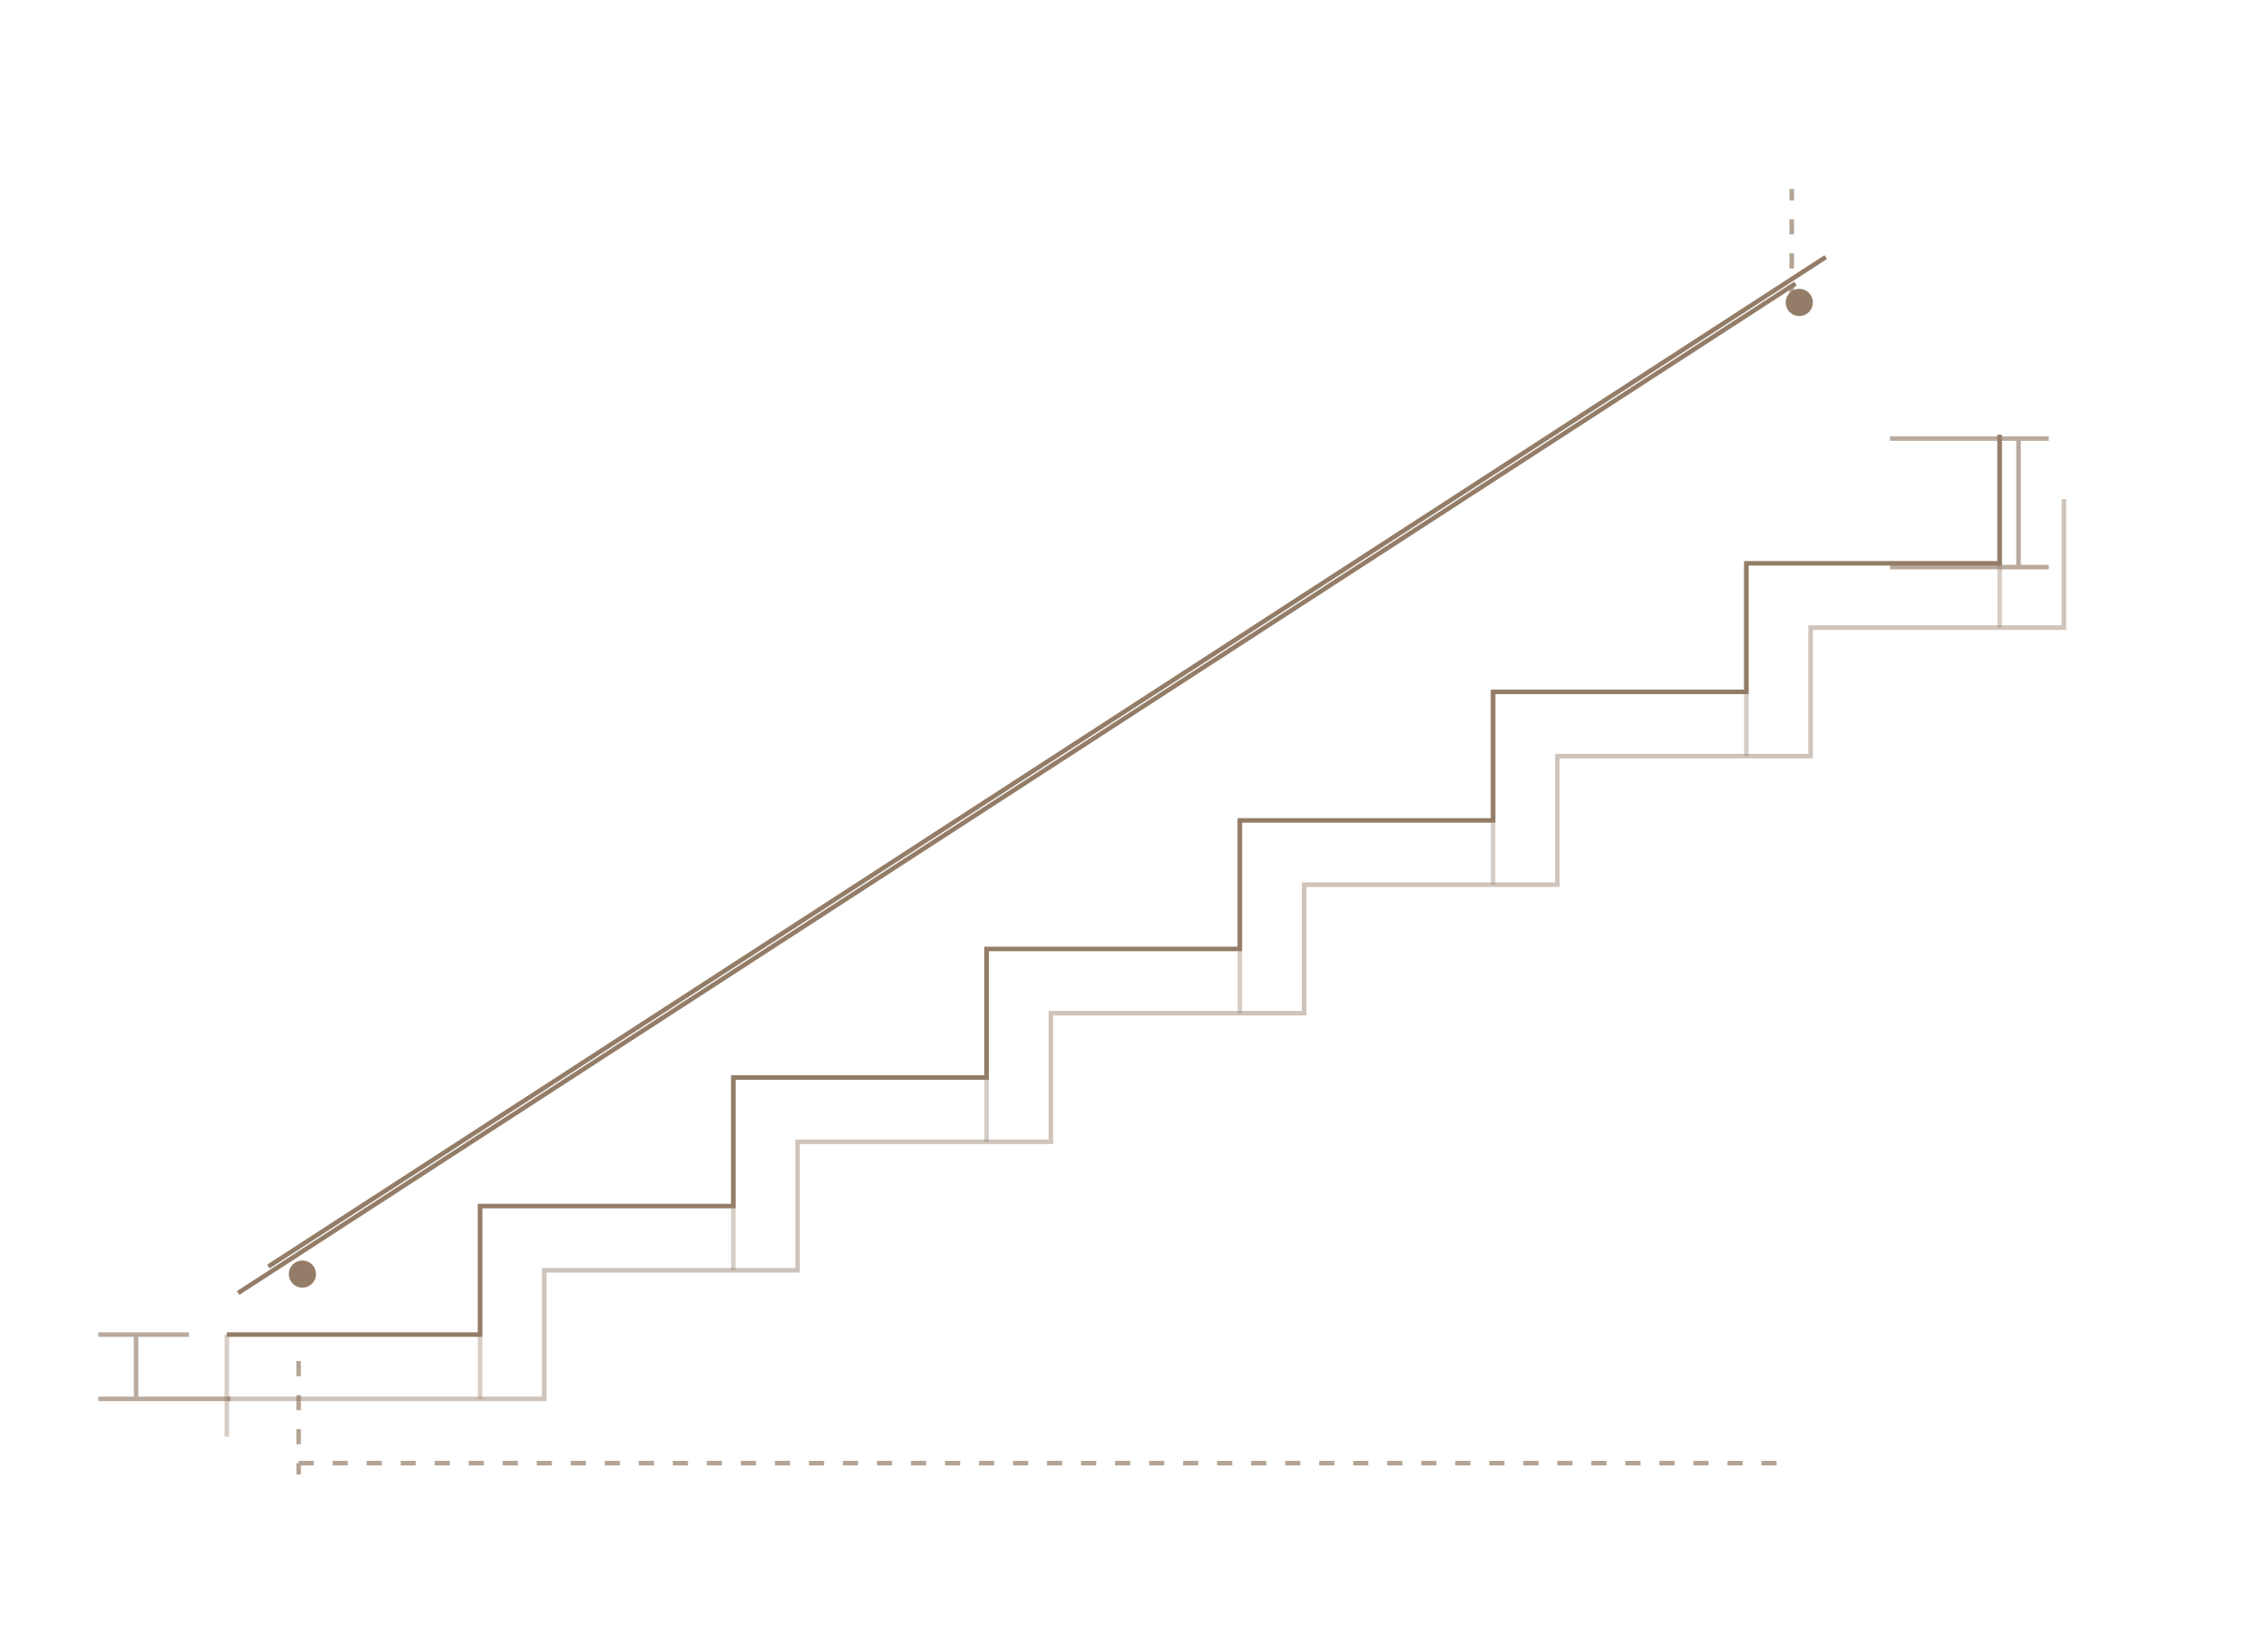
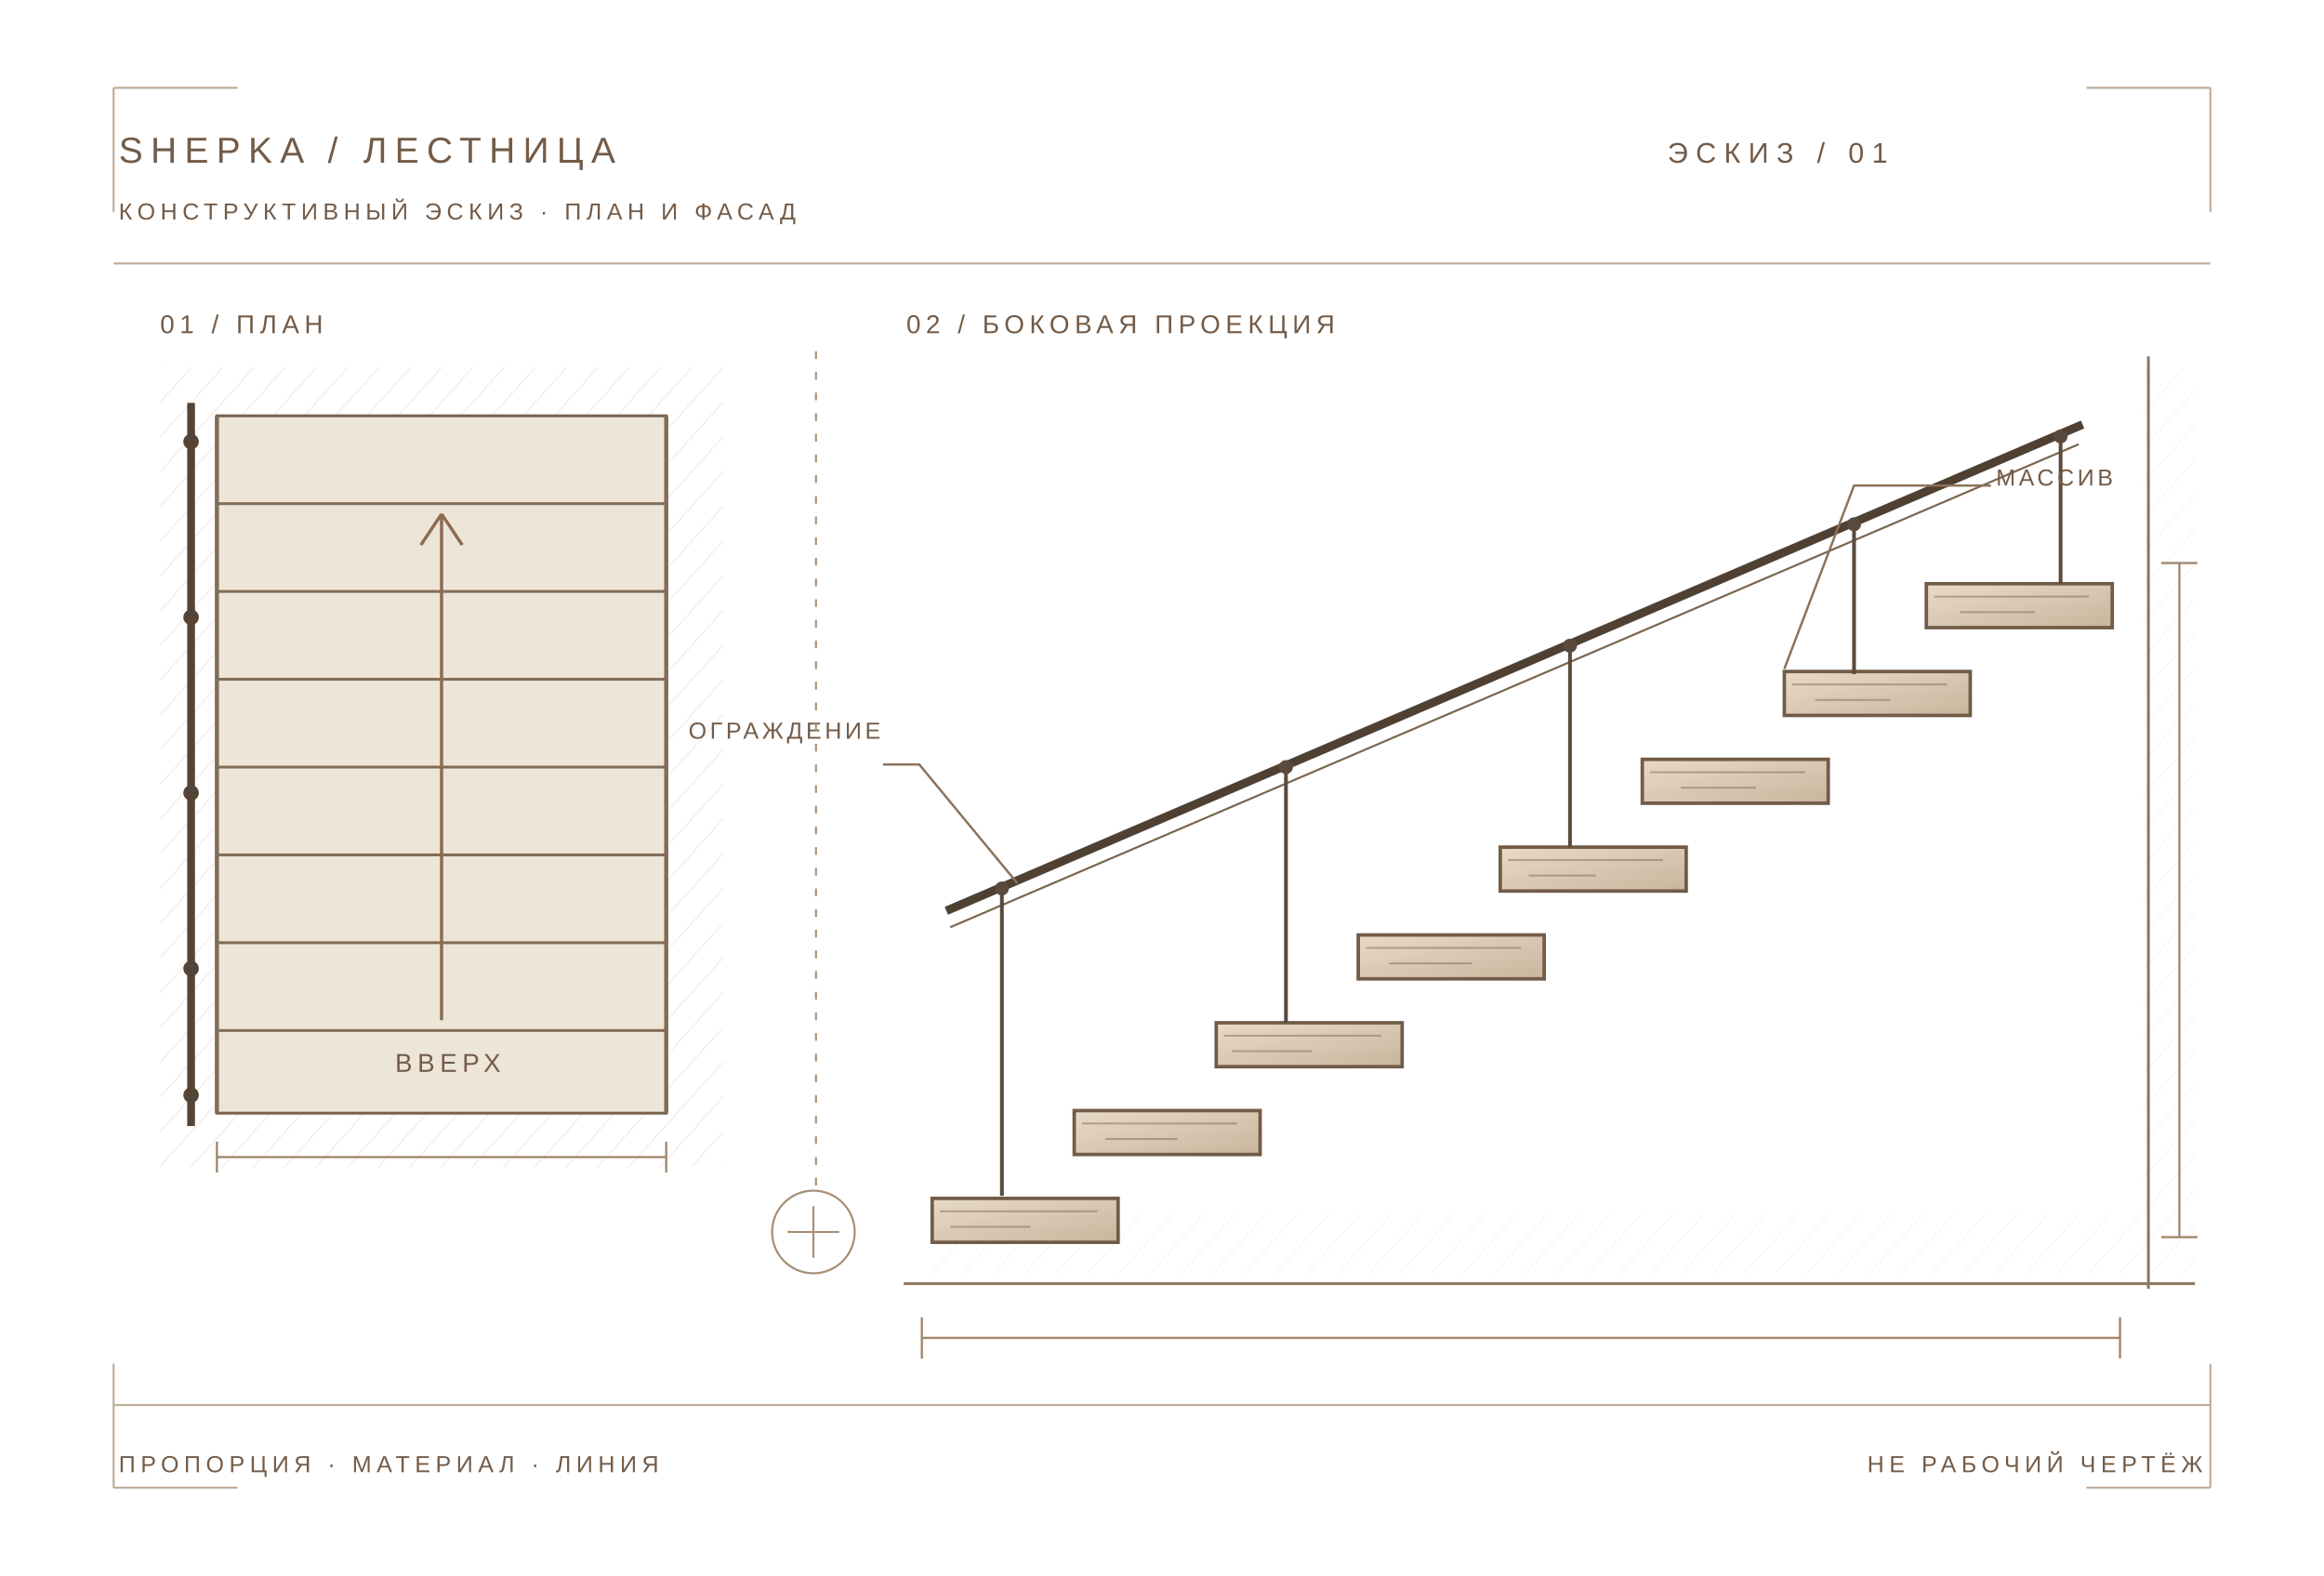
- <svg xmlns="http://www.w3.org/2000/svg" viewBox="0 0 600 430" fill="none" stroke="#947d68" stroke-width="1.2" aria-hidden="true">
-   <path d="M60 353h67v-34h67v-34h67v-34h67v-34h67v-34h67v-34h67v-34" />
-   <path d="M60 370h84v-34h67v-34h67v-34h67v-34h67v-34h67v-34h67v-34" opacity=".45" />
-   <path d="M60 353v27m67-61v51m67-85v51m67-85v51m67-85v51m67-85v51m67-85v51m67-85v51" opacity=".38" />
-   <path d="M63 342 475 75M71 335 483 68" />
-   <path d="M79 360v30m395-310v-30M79 387h395" stroke-dasharray="4 5" opacity=".7" />
-   <path d="M50 353h-24m35 17H26m10-17v17M500 116h42m-42 34h42m-8-34v34" opacity=".65" />
-   <circle cx="80" cy="337" r="3" fill="#947d68" />
-   <circle cx="476" cy="80" r="3" fill="#947d68" />
+ <svg xmlns="http://www.w3.org/2000/svg" viewBox="0 0 900 610" fill="none" role="img" aria-labelledby="title desc">
+   <defs>
+     <pattern id="wall" width="9" height="9" patternUnits="userSpaceOnUse" patternTransform="rotate(42)">
+       <path d="M0 0V9" stroke="#c7b7a5" stroke-width=".7" />
+     </pattern>
+     <linearGradient id="oak" x1="0" y1="0" x2="1" y2="1">
+       <stop stop-color="#e8dac8" />
+       <stop offset="1" stop-color="#c9b59d" />
+     </linearGradient>
+   </defs>
+   <g stroke="#a68e75" stroke-width=".8" opacity=".72">
+     <path d="M44 34h48M44 34v48M856 34h-48M856 34v48M44 576h48M44 576v-48M856 576h-48M856 576v-48" />
+     <path d="M44 102H856M44 544H856" />
+   </g>
+   <g fill="#735b47" font-family="Arial, sans-serif" letter-spacing="3">
+     <text x="46" y="63" font-size="14">SHEPKA / ЛЕСТНИЦА</text>
+     <text x="46" y="85" font-size="9" letter-spacing="2">КОНСТРУКТИВНЫЙ ЭСКИЗ · ПЛАН И ФАСАД</text>
+     <text x="731" y="63" font-size="11" text-anchor="end">ЭСКИЗ  /  01</text>
+     <text x="46" y="570" font-size="9" letter-spacing="2">ПРОПОРЦИЯ  ·  МАТЕРИАЛ  ·  ЛИНИЯ</text>
+     <text x="853" y="570" font-size="9" text-anchor="end" letter-spacing="2">НЕ РАБОЧИЙ ЧЕРТЁЖ</text>
+   </g>
+   <g transform="translate(62 142)">
+     <rect x="0" y="0" width="218" height="310" fill="url(#wall)" opacity=".30" />
+     <rect x="22" y="19" width="174" height="270" fill="#eee5d9" stroke="#78634e" stroke-width="1.1" />
+     <g stroke="#826d57" stroke-width="1.1">
+       <path d="M22 53H196M22 87H196M22 121H196M22 155H196M22 189H196M22 223H196M22 257H196" />
+       <path d="M22 19V289M196 19V289" stroke-width="1.6" />
+     </g>
+     <path d="M12 294V14" stroke="#554435" stroke-width="3" />
+     <g fill="#554435">
+       <circle cx="12" cy="29" r="3" />
+       <circle cx="12" cy="97" r="3" />
+       <circle cx="12" cy="165" r="3" />
+       <circle cx="12" cy="233" r="3" />
+       <circle cx="12" cy="282" r="3" />
+     </g>
+     <path d="M109 253V57m0 0-8 12m8-12 8 12" stroke="#8b6c4f" stroke-width="1.25" />
+     <text x="91" y="273" fill="#735b47" font-family="Arial, sans-serif" font-size="10" letter-spacing="2">ВВЕРХ</text>
+     <path d="M22 306H196m-174-6v12m174-12v12" stroke="#9b8269" stroke-width=".8" />
+   </g>
+   <g fill="#735b47" font-family="Arial, sans-serif" font-size="10" letter-spacing="2">
+     <text x="62" y="129">01 / ПЛАН</text>
+     <text x="351" y="129">02 / БОКОВАЯ ПРОЕКЦИЯ</text>
+   </g>
+   <g transform="translate(350 128)">
+     <path d="M10 342H480V15H500V365H10Z" fill="url(#wall)" opacity=".16" />
+     <g fill="url(#oak)" stroke="#715c48" stroke-width="1.35">
+       <path d="M11 336h72v17H11z" />
+       <path d="M66 302h72v17H66z" />
+       <path d="M121 268h72v17h-72z" />
+       <path d="M176 234h72v17h-72z" />
+       <path d="M231 200h72v17h-72z" />
+       <path d="M286 166h72v17h-72z" />
+       <path d="M341 132h72v17h-72z" />
+       <path d="M396 98h72v17h-72z" />
+     </g>
+     <g stroke="#806b55" stroke-width=".75" opacity=".5">
+       <path d="M14 341h61M69 307h60M124 273h61M179 239h60M234 205h60M289 171h60M344 137h60M399 103h60" />
+       <path d="M18 347h31M78 313h28M127 279h31M188 245h32M242 211h26M301 177h29M353 143h29M409 109h29" />
+     </g>
+     <path d="M0 369H500M482 10V371" stroke="#8e785f" stroke-width="1.1" />
+     <path d="M18 224 455 37" stroke="#4f4034" stroke-width="3.3" stroke-linecap="square" />
+     <path d="M18 231 455 44" stroke="#7a6651" stroke-width=".8" />
+     <g stroke="#594a3d" stroke-width="1.45">
+       <path d="M38 216v119M148 169v99M258 122v78M368 75v58M448 41v57" />
+     </g>
+     <g fill="#594a3d">
+       <circle cx="38" cy="216" r="2.7" />
+       <circle cx="148" cy="169" r="2.7" />
+       <circle cx="258" cy="122" r="2.7" />
+       <circle cx="368" cy="75" r="2.7" />
+       <circle cx="448" cy="41" r="2.7" />
+     </g>
+     <path d="M7 390H471m-464-8v16m464-16v16M494 90v261m-7-261h14m-14 261h14" stroke="#a1866d" stroke-width=".85" />
+     <path d="M44 214 6 168H-8M341 131l27-71h53" stroke="#8c725a" stroke-width=".9" />
+     <g fill="#735b47" font-family="Arial, sans-serif" font-size="9" letter-spacing="1.3">
+       <text x="-9" y="158" text-anchor="end">ОГРАЖДЕНИЕ</text>
+       <text x="423" y="60">МАССИВ</text>
+     </g>
+   </g>
+   <path d="M316 136V460" stroke="#a68e75" stroke-width=".75" stroke-dasharray="3 5" />
+   <circle cx="315" cy="477" r="16" stroke="#a68e75" stroke-width=".8" />
+   <path d="M305 477h20m-10-10v20" stroke="#a68e75" stroke-width=".75" />
</svg>
